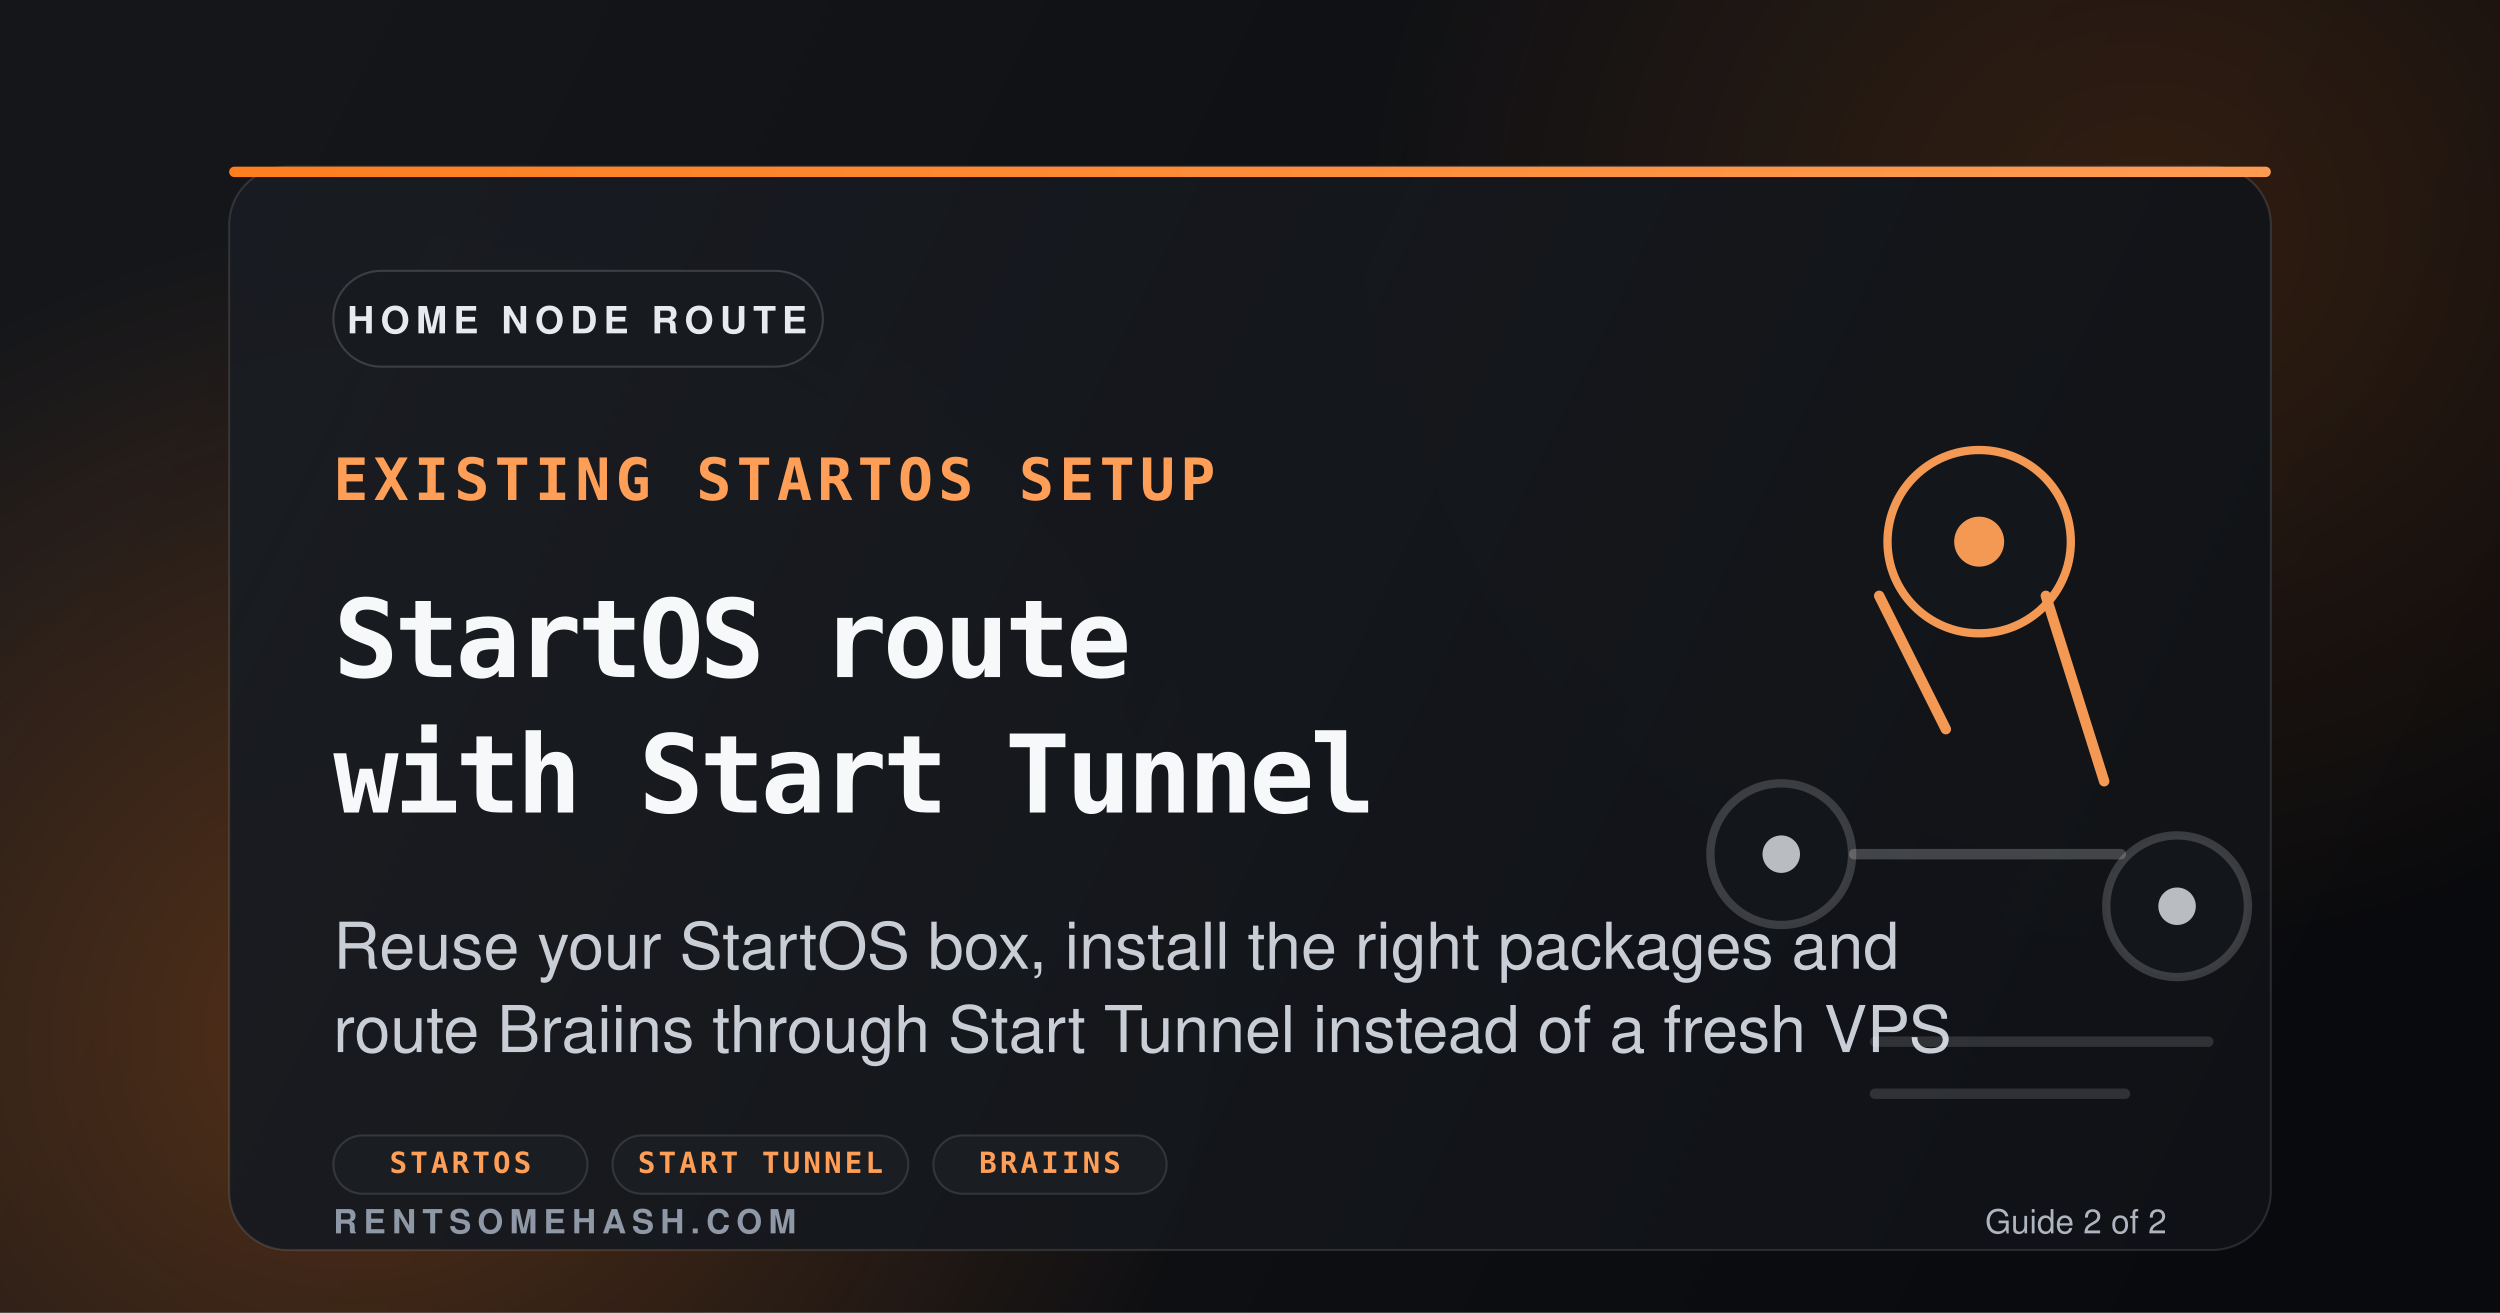
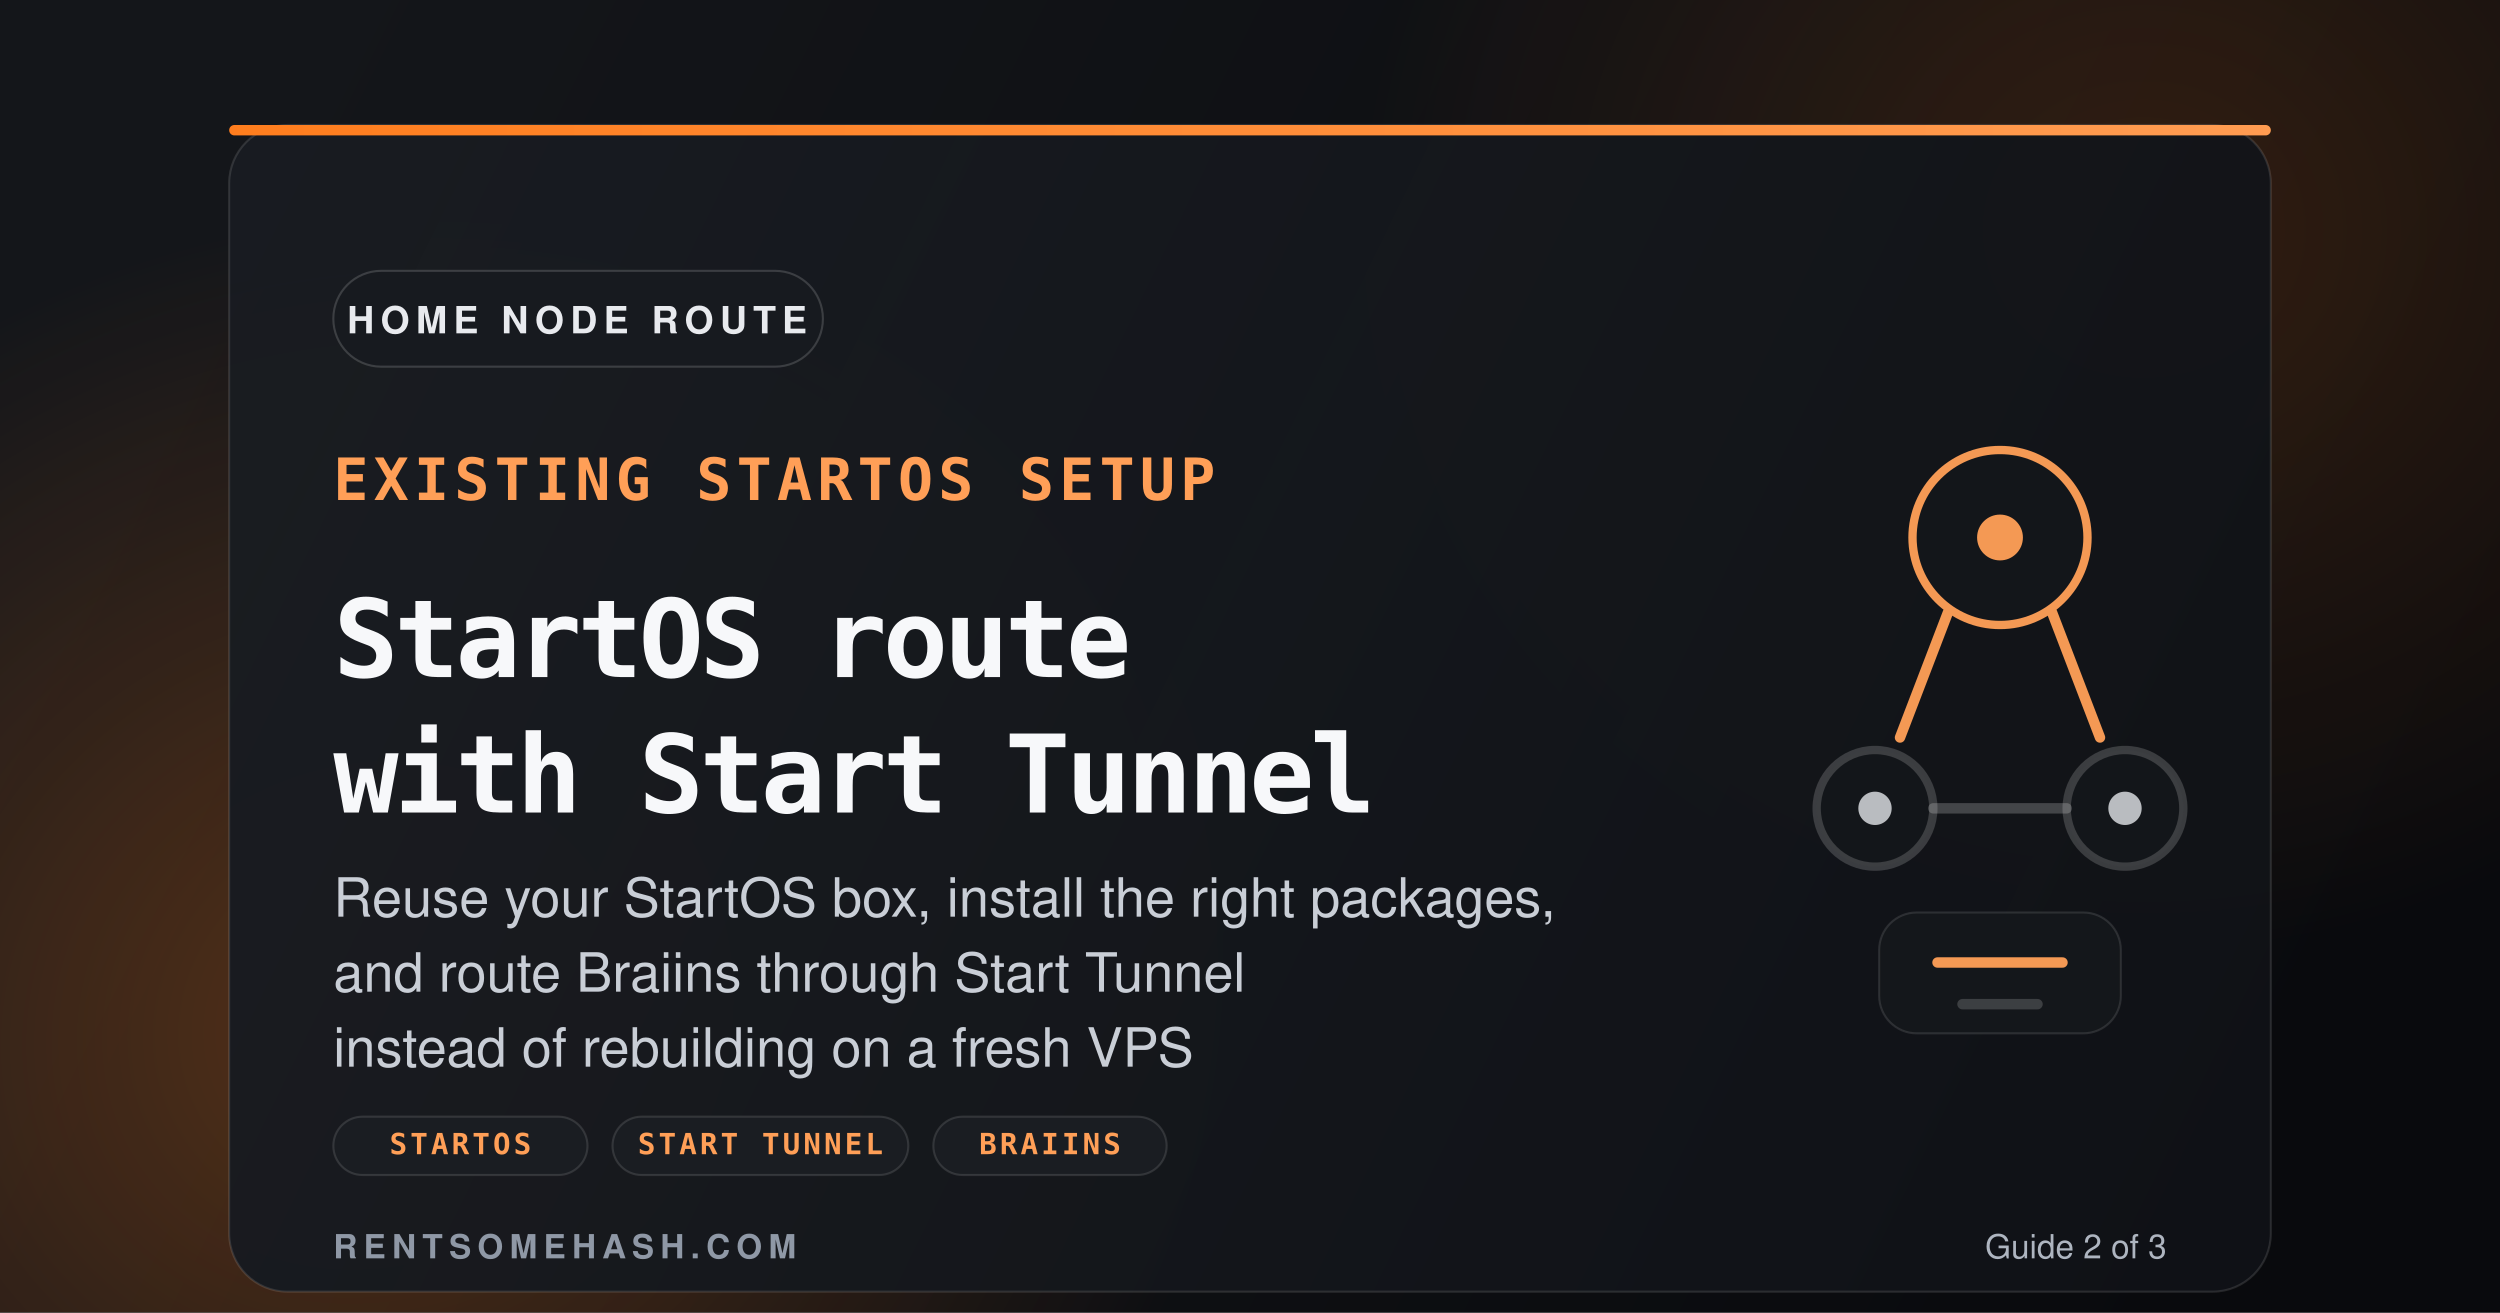
<svg xmlns="http://www.w3.org/2000/svg" width="1800" height="945" viewBox="0 0 1200 630" fill="none">
  <defs>
    <linearGradient id="bg" x1="110" y1="60" x2="1100" y2="560" gradientUnits="userSpaceOnUse">
      <stop stop-color="#14161A" />
      <stop offset="1" stop-color="#090A0D" />
    </linearGradient>
    <linearGradient id="panel" x1="130" y1="85" x2="1070" y2="545" gradientUnits="userSpaceOnUse">
      <stop stop-color="#191C21" stop-opacity="0.98" />
      <stop offset="1" stop-color="#101216" stop-opacity="0.96" />
    </linearGradient>
    <radialGradient id="glow" cx="0" cy="0" r="1" gradientUnits="userSpaceOnUse" gradientTransform="translate(180 490) rotate(-26) scale(420 380)">
      <stop stop-color="#FF7A18" stop-opacity="0.28" />
      <stop offset="1" stop-color="#FF7A18" stop-opacity="0" />
    </radialGradient>
    <radialGradient id="glow2" cx="0" cy="0" r="1" gradientUnits="userSpaceOnUse" gradientTransform="translate(1030 110) rotate(180) scale(380 350)">
      <stop stop-color="#FF7A18" stop-opacity="0.16" />
      <stop offset="1" stop-color="#FF7A18" stop-opacity="0" />
    </radialGradient>
    <linearGradient id="accent" x1="0" y1="0" x2="1200" y2="0" gradientUnits="userSpaceOnUse">
      <stop stop-color="#FF7A18" />
      <stop offset="1" stop-color="#FF9F57" />
    </linearGradient>
  </defs>
  <rect width="1200" height="630" fill="#090A0D" />
  <rect width="1200" height="630" fill="url(#bg)" />
  <rect width="1200" height="630" fill="url(#glow)" />
  <rect width="1200" height="630" fill="url(#glow2)" />
-   <rect x="110" y="80" width="980" height="520" rx="28" fill="url(#panel)" stroke="rgba(255,255,255,0.12)" />
-   <rect x="110" y="80" width="980" height="5" rx="2.5" fill="url(#accent)" />
+   <rect x="110" y="60" width="980" height="560" rx="28" fill="url(#panel)" stroke="rgba(255,255,255,0.12)" />
+   <rect x="110" y="60" width="980" height="5" rx="2.5" fill="url(#accent)" />
  <rect x="160" y="130" width="235" height="46" rx="23" fill="#171A1F" stroke="rgba(255,255,255,0.16)" />
  <text x="277" y="160" text-anchor="middle" fill="#E8EAEE" font-family="Helvetica Neue, Helvetica, Arial, sans-serif" font-size="18" font-weight="600" letter-spacing="3">HOME NODE ROUTE</text>
  <text x="160" y="240" fill="#FF9F57" font-family="JetBrainsMono NF, SFMono-Regular, Menlo, monospace" font-size="28" font-weight="700" letter-spacing="2.5">EXISTING STARTOS SETUP</text>
  <text x="160" y="325" fill="#F7F8FA" font-family="JetBrainsMono NF, SFMono-Regular, Menlo, monospace" font-size="52" font-weight="700" letter-spacing="-2">StartOS route</text>
  <text x="160" y="390" fill="#F7F8FA" font-family="JetBrainsMono NF, SFMono-Regular, Menlo, monospace" font-size="52" font-weight="700" letter-spacing="-2">with Start Tunnel</text>
-   <text x="160" y="465" fill="#C9CED6" font-family="Helvetica Neue, Helvetica, Arial, sans-serif" font-size="31" font-weight="500">Reuse your StartOS box, install the right packages and</text>
-   <text x="160" y="505" fill="#C9CED6" font-family="Helvetica Neue, Helvetica, Arial, sans-serif" font-size="31" font-weight="500">route Braiins through Start Tunnel instead of a fresh VPS</text>
+   <text x="160" y="440" fill="#C9CED6" font-family="Helvetica Neue, Helvetica, Arial, sans-serif" font-size="26" font-weight="500">Reuse your StartOS box, install the right packages,</text>
+   <text x="160" y="476" fill="#C9CED6" font-family="Helvetica Neue, Helvetica, Arial, sans-serif" font-size="26" font-weight="500">and route Braiins through Start Tunnel</text>
+   <text x="160" y="512" fill="#C9CED6" font-family="Helvetica Neue, Helvetica, Arial, sans-serif" font-size="26" font-weight="500">instead of rebuilding on a fresh VPS</text>
  <g>
-     <rect x="160" y="545" width="122" height="28" rx="14" fill="#1A1D22" stroke="rgba(255,255,255,0.12)" />
-     <text x="221" y="563" text-anchor="middle" fill="#FF9F57" font-family="JetBrainsMono NF, SFMono-Regular, Menlo, monospace" font-size="14" font-weight="700" letter-spacing="1.5">STARTOS</text>
-     <rect x="294" y="545" width="142" height="28" rx="14" fill="#1A1D22" stroke="rgba(255,255,255,0.12)" />
-     <text x="365" y="563" text-anchor="middle" fill="#FF9F57" font-family="JetBrainsMono NF, SFMono-Regular, Menlo, monospace" font-size="14" font-weight="700" letter-spacing="1.5">START TUNNEL</text>
-     <rect x="448" y="545" width="112" height="28" rx="14" fill="#1A1D22" stroke="rgba(255,255,255,0.12)" />
-     <text x="504" y="563" text-anchor="middle" fill="#FF9F57" font-family="JetBrainsMono NF, SFMono-Regular, Menlo, monospace" font-size="14" font-weight="700" letter-spacing="1.5">BRAIINS</text>
+     <rect x="160" y="536" width="122" height="28" rx="14" fill="#1A1D22" stroke="rgba(255,255,255,0.12)" />
+     <text x="221" y="554" text-anchor="middle" fill="#FF9F57" font-family="JetBrainsMono NF, SFMono-Regular, Menlo, monospace" font-size="14" font-weight="700" letter-spacing="1.5">STARTOS</text>
+     <rect x="294" y="536" width="142" height="28" rx="14" fill="#1A1D22" stroke="rgba(255,255,255,0.12)" />
+     <text x="365" y="554" text-anchor="middle" fill="#FF9F57" font-family="JetBrainsMono NF, SFMono-Regular, Menlo, monospace" font-size="14" font-weight="700" letter-spacing="1.5">START TUNNEL</text>
+     <rect x="448" y="536" width="112" height="28" rx="14" fill="#1A1D22" stroke="rgba(255,255,255,0.12)" />
+     <text x="504" y="554" text-anchor="middle" fill="#FF9F57" font-family="JetBrainsMono NF, SFMono-Regular, Menlo, monospace" font-size="14" font-weight="700" letter-spacing="1.5">BRAIINS</text>
  </g>
  <g opacity="0.95">
-     <circle cx="950" cy="260" r="44" fill="#13161A" stroke="#FF9F57" stroke-width="4" />
-     <circle cx="950" cy="260" r="12" fill="#FF9F57" />
-     <circle cx="855" cy="410" r="34" fill="#13161A" stroke="rgba(255,255,255,0.18)" stroke-width="4" />
-     <circle cx="855" cy="410" r="9" fill="#E8EAEE" fill-opacity="0.82" />
-     <circle cx="1045" cy="435" r="34" fill="#13161A" stroke="rgba(255,255,255,0.18)" stroke-width="4" />
-     <circle cx="1045" cy="435" r="9" fill="#E8EAEE" fill-opacity="0.82" />
-     <path d="M902 286L934 350" stroke="#FF9F57" stroke-width="5" stroke-linecap="round" />
-     <path d="M982 286L1010 375" stroke="#FF9F57" stroke-width="5" stroke-linecap="round" />
-     <path d="M890 410H1018" stroke="#FFFFFF" stroke-opacity="0.22" stroke-width="5" stroke-linecap="round" />
-     <path d="M900 500H1060" stroke="#FFFFFF" stroke-opacity="0.14" stroke-width="5" stroke-linecap="round" />
-     <path d="M900 525H1020" stroke="#FFFFFF" stroke-opacity="0.14" stroke-width="5" stroke-linecap="round" />
+     <circle cx="960" cy="258" r="42" fill="#13161A" stroke="#FF9F57" stroke-width="4" />
+     <circle cx="960" cy="258" r="11" fill="#FF9F57" />
+     <circle cx="900" cy="388" r="28" fill="#13161A" stroke="rgba(255,255,255,0.18)" stroke-width="4" />
+     <circle cx="900" cy="388" r="8" fill="#E8EAEE" fill-opacity="0.82" />
+     <circle cx="1020" cy="388" r="28" fill="#13161A" stroke="rgba(255,255,255,0.18)" stroke-width="4" />
+     <circle cx="1020" cy="388" r="8" fill="#E8EAEE" fill-opacity="0.82" />
+     <path d="M935 294L912 354" stroke="#FF9F57" stroke-width="5" stroke-linecap="round" />
+     <path d="M985 294L1008 354" stroke="#FF9F57" stroke-width="5" stroke-linecap="round" />
+     <path d="M928 388H992" stroke="#FFFFFF" stroke-opacity="0.22" stroke-width="5" stroke-linecap="round" />
+     <rect x="902" y="438" width="116" height="58" rx="18" fill="#14171B" stroke="rgba(255,255,255,0.12)" />
+     <path d="M930 462H990" stroke="#FF9F57" stroke-width="5" stroke-linecap="round" />
+     <path d="M942 482H978" stroke="#FFFFFF" stroke-opacity="0.18" stroke-width="5" stroke-linecap="round" />
  </g>
-   <text x="160" y="592" fill="#8F98A6" font-family="Helvetica Neue, Helvetica, Arial, sans-serif" font-size="16" font-weight="600" letter-spacing="3">RENTSOMEHASH.COM</text>
-   <text x="1040" y="592" text-anchor="end" fill="#AEB5C0" font-family="Helvetica Neue, Helvetica, Arial, sans-serif" font-size="16" font-weight="500">Guide 2 of 2</text>
+   <text x="160" y="604" fill="#8F98A6" font-family="Helvetica Neue, Helvetica, Arial, sans-serif" font-size="16" font-weight="600" letter-spacing="3">RENTSOMEHASH.COM</text>
+   <text x="1040" y="604" text-anchor="end" fill="#AEB5C0" font-family="Helvetica Neue, Helvetica, Arial, sans-serif" font-size="16" font-weight="500">Guide 2 of 3</text>
</svg>
